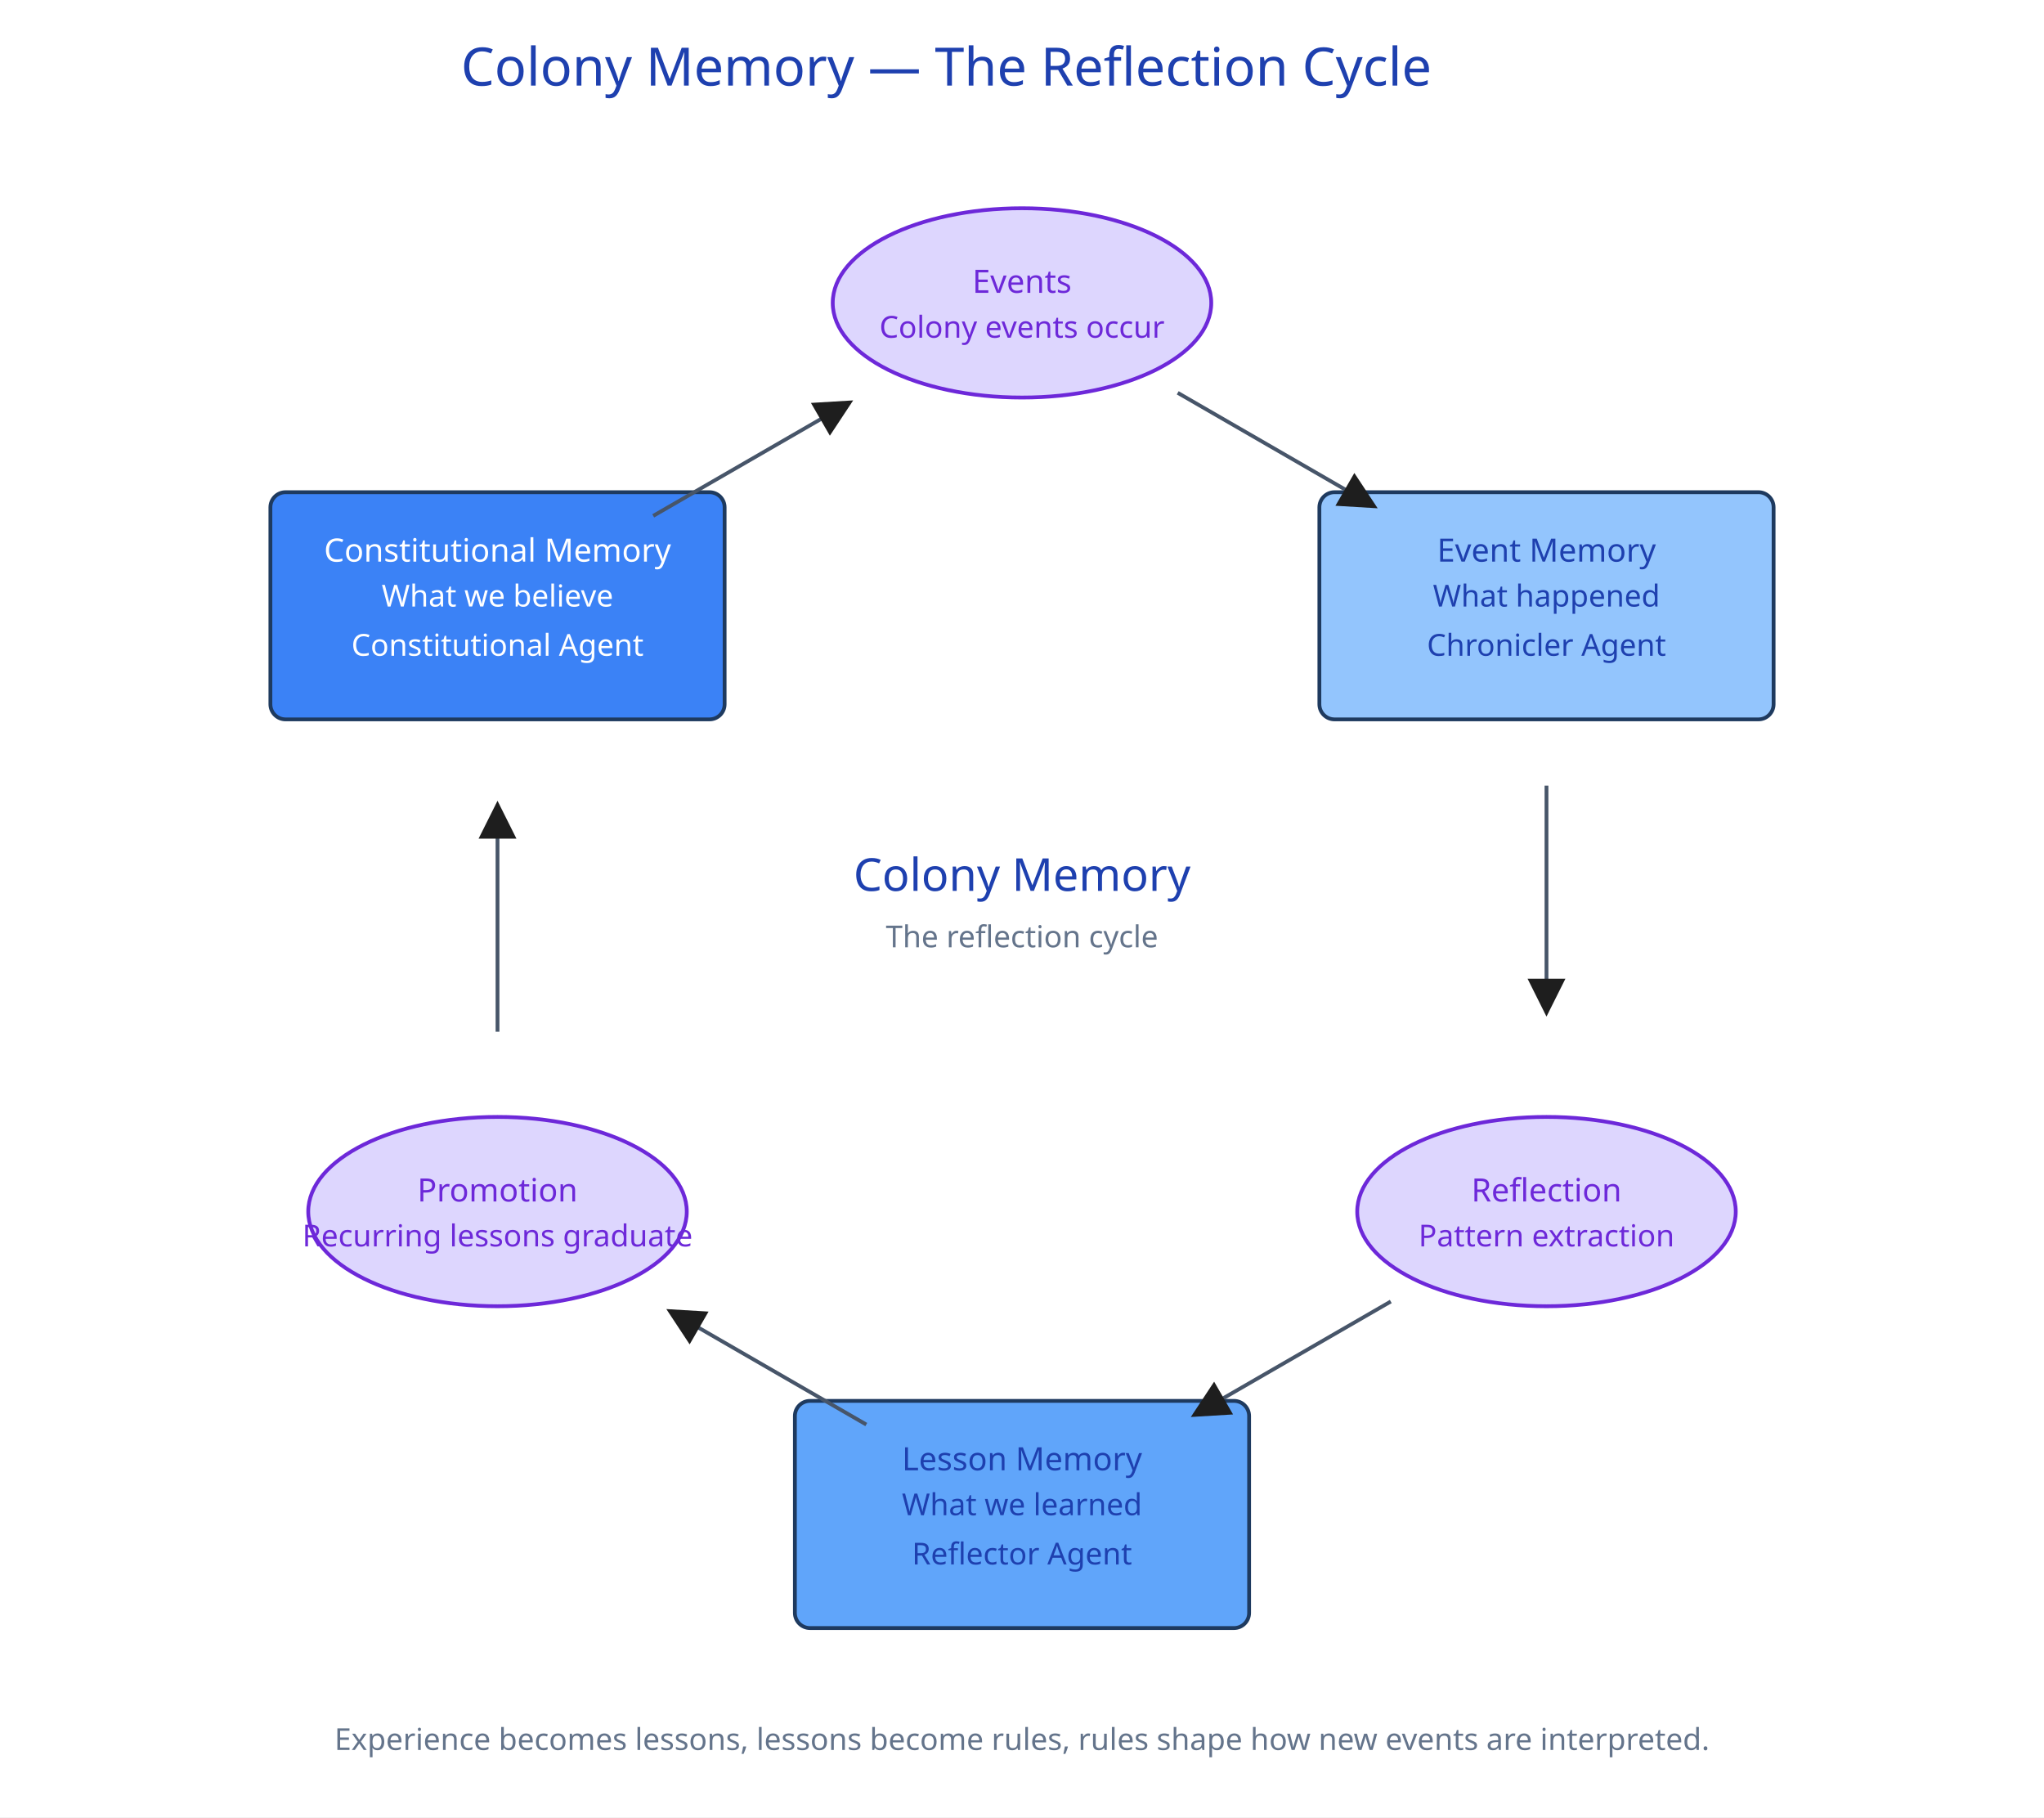
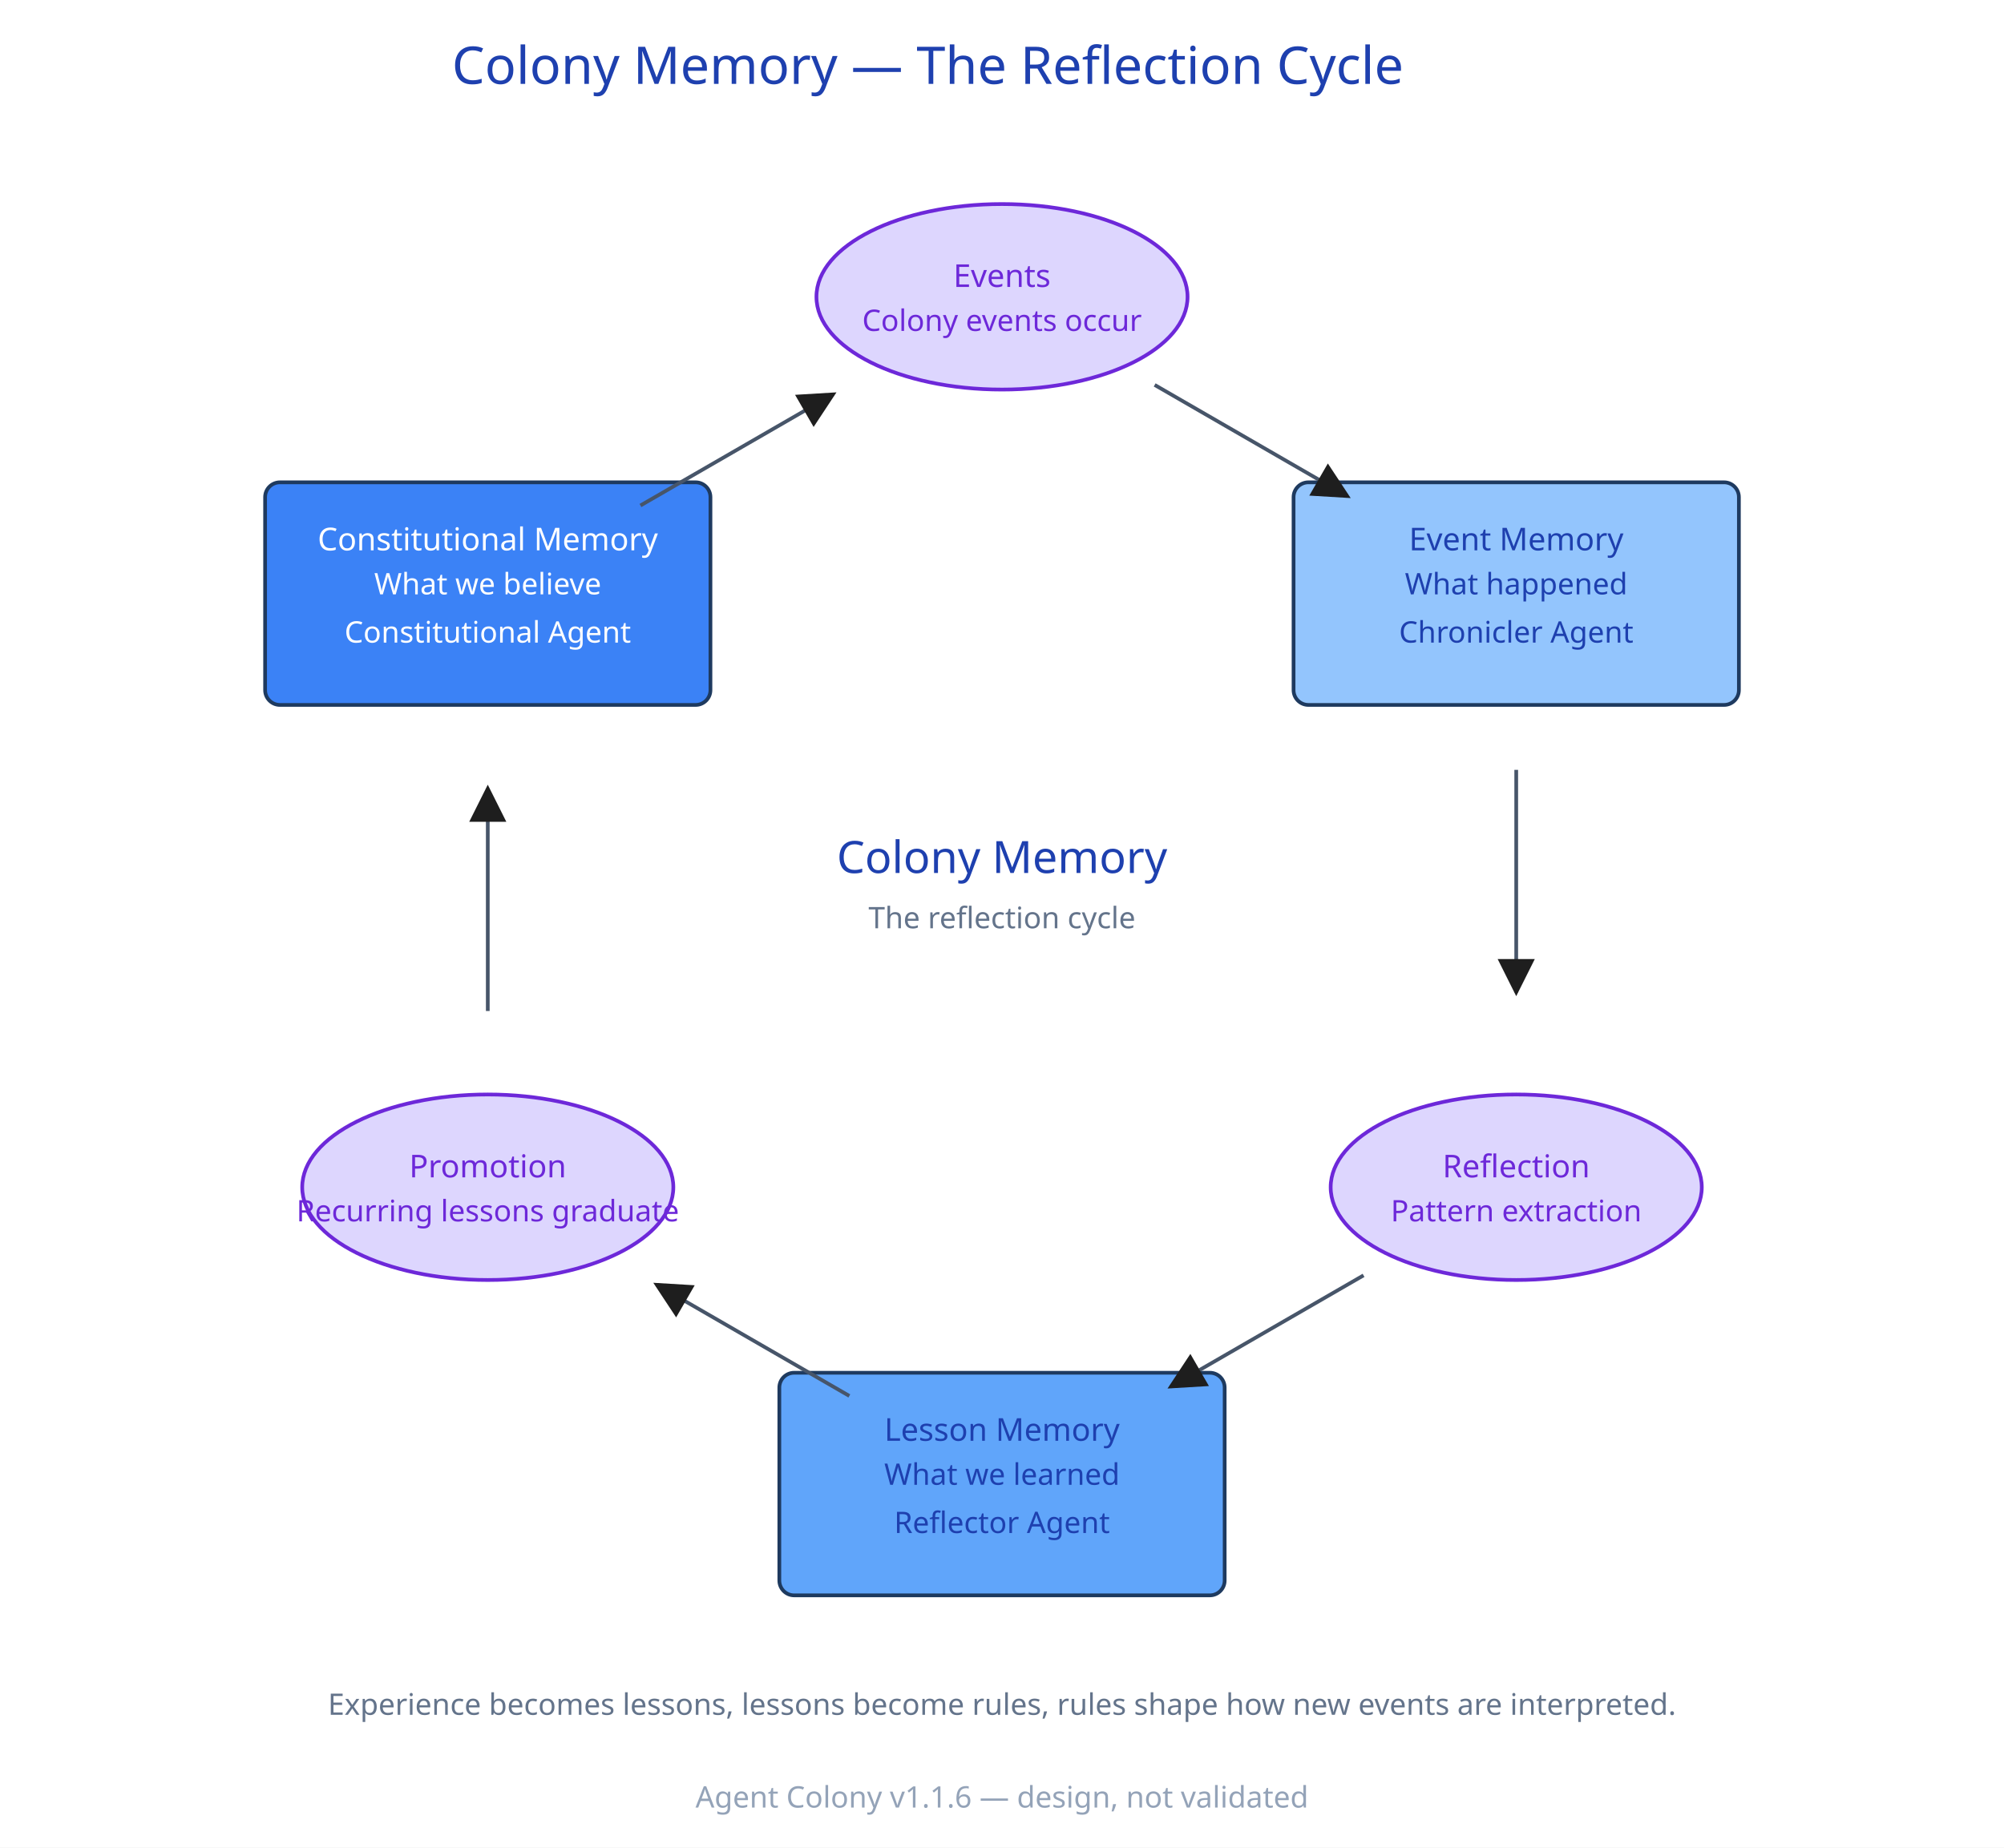
- <svg xmlns="http://www.w3.org/2000/svg" viewBox="-20 -20 1080 960" width="1080" height="960" font-family="Virgil, Segoe UI Emoji, sans-serif">
-   <rect x="-20" y="-20" width="1080" height="960" fill="#ffffff" />
+ <svg xmlns="http://www.w3.org/2000/svg" viewBox="-20 -20 1080 996" width="1080" height="996" font-family="Virgil, Segoe UI Emoji, sans-serif">
+   <rect x="-20" y="-20" width="1080" height="996" fill="#ffffff" />
  <defs>
    <marker id="arrowhead" markerWidth="10" markerHeight="10" refX="9" refY="5" orient="auto" markerUnits="strokeWidth">
      <path d="M 0 0 L 10 5 L 0 10 z" fill="#1e1e1e" />
    </marker>
  </defs>
  <ellipse cx="520.0" cy="140.0" rx="100.0" ry="50.0" fill="#ddd6fe" stroke="#6d28d9" stroke-width="2" />
  <rect x="677.128" y="240.0" width="240" height="120" rx="8" ry="8" fill="#93c5fd" stroke="#1e3a5f" stroke-width="2" />
  <ellipse cx="797.128" cy="620.0" rx="100.0" ry="50.0" fill="#ddd6fe" stroke="#6d28d9" stroke-width="2" />
  <rect x="400.0" y="720.0" width="240" height="120" rx="8" ry="8" fill="#60a5fa" stroke="#1e3a5f" stroke-width="2" />
  <ellipse cx="242.872" cy="620.0" rx="100.0" ry="50.0" fill="#ddd6fe" stroke="#6d28d9" stroke-width="2" />
  <rect x="122.872" y="240.0" width="240" height="120" rx="8" ry="8" fill="#3b82f6" stroke="#1e3a5f" stroke-width="2" />
  <path d="M 602.272,187.5 L 706.195,247.5" fill="none" stroke="#475569" stroke-width="2" marker-end="url(#arrowhead)" />
  <path d="M 797.128,395.0 L 797.128,515.0" fill="none" stroke="#475569" stroke-width="2" marker-end="url(#arrowhead)" />
  <path d="M 714.856,667.5 L 610.933,727.5" fill="none" stroke="#475569" stroke-width="2" marker-end="url(#arrowhead)" />
  <path d="M 437.728,732.5 L 333.805,672.5" fill="none" stroke="#475569" stroke-width="2" marker-end="url(#arrowhead)" />
  <path d="M 242.872,525.0 L 242.872,405.0" fill="none" stroke="#475569" stroke-width="2" marker-end="url(#arrowhead)" />
  <path d="M 325.144,252.5 L 429.067,192.5" fill="none" stroke="#475569" stroke-width="2" marker-end="url(#arrowhead)" />
  <text x="480.0" y="25.2" fill="#1e40af" font-size="28" text-anchor="middle">Colony Memory — The Reflection Cycle</text>
  <text x="520.0" y="134.675" fill="#6d28d9" font-size="17" text-anchor="middle">Events</text>
  <text x="520.0" y="158.4" fill="#6d28d9" font-size="16" text-anchor="middle">Colony events occur</text>
  <text x="797.128" y="276.675" fill="#1e40af" font-size="17" text-anchor="middle">Event Memory</text>
  <text x="797.128" y="300.4" fill="#1e40af" font-size="16" text-anchor="middle">What happened</text>
  <text x="797.128" y="326.4" fill="#1e40af" font-size="16" text-anchor="middle">Chronicler Agent</text>
  <text x="797.128" y="614.675" fill="#6d28d9" font-size="17" text-anchor="middle">Reflection</text>
  <text x="797.128" y="638.4" fill="#6d28d9" font-size="16" text-anchor="middle">Pattern extraction</text>
  <text x="520.0" y="756.675" fill="#1e40af" font-size="17" text-anchor="middle">Lesson Memory</text>
  <text x="520.0" y="780.4" fill="#1e40af" font-size="16" text-anchor="middle">What we learned</text>
  <text x="520.0" y="806.4" fill="#1e40af" font-size="16" text-anchor="middle">Reflector Agent</text>
  <text x="242.872" y="614.675" fill="#6d28d9" font-size="17" text-anchor="middle">Promotion</text>
  <text x="242.872" y="638.4" fill="#6d28d9" font-size="16" text-anchor="middle">Recurring lessons graduate</text>
  <text x="242.872" y="276.675" fill="#ffffff" font-size="17" text-anchor="middle">Constitutional Memory</text>
  <text x="242.872" y="300.4" fill="#ffffff" font-size="16" text-anchor="middle">What we believe</text>
  <text x="242.872" y="326.4" fill="#ffffff" font-size="16" text-anchor="middle">Constitutional Agent</text>
  <text x="520.0" y="450.6" fill="#1e40af" font-size="24" text-anchor="middle">Colony Memory</text>
  <text x="520.0" y="480.4" fill="#64748b" font-size="16" text-anchor="middle">The reflection cycle</text>
  <text x="520.0" y="904.4" fill="#64748b" font-size="16" text-anchor="middle">Experience becomes lessons, lessons become rules, rules shape how new events are interpreted.</text>
+   <text x="520.0" y="954.4" fill="#94a3b8" font-size="16" text-anchor="middle">Agent Colony v1.1.6 — design, not validated</text>
</svg>
